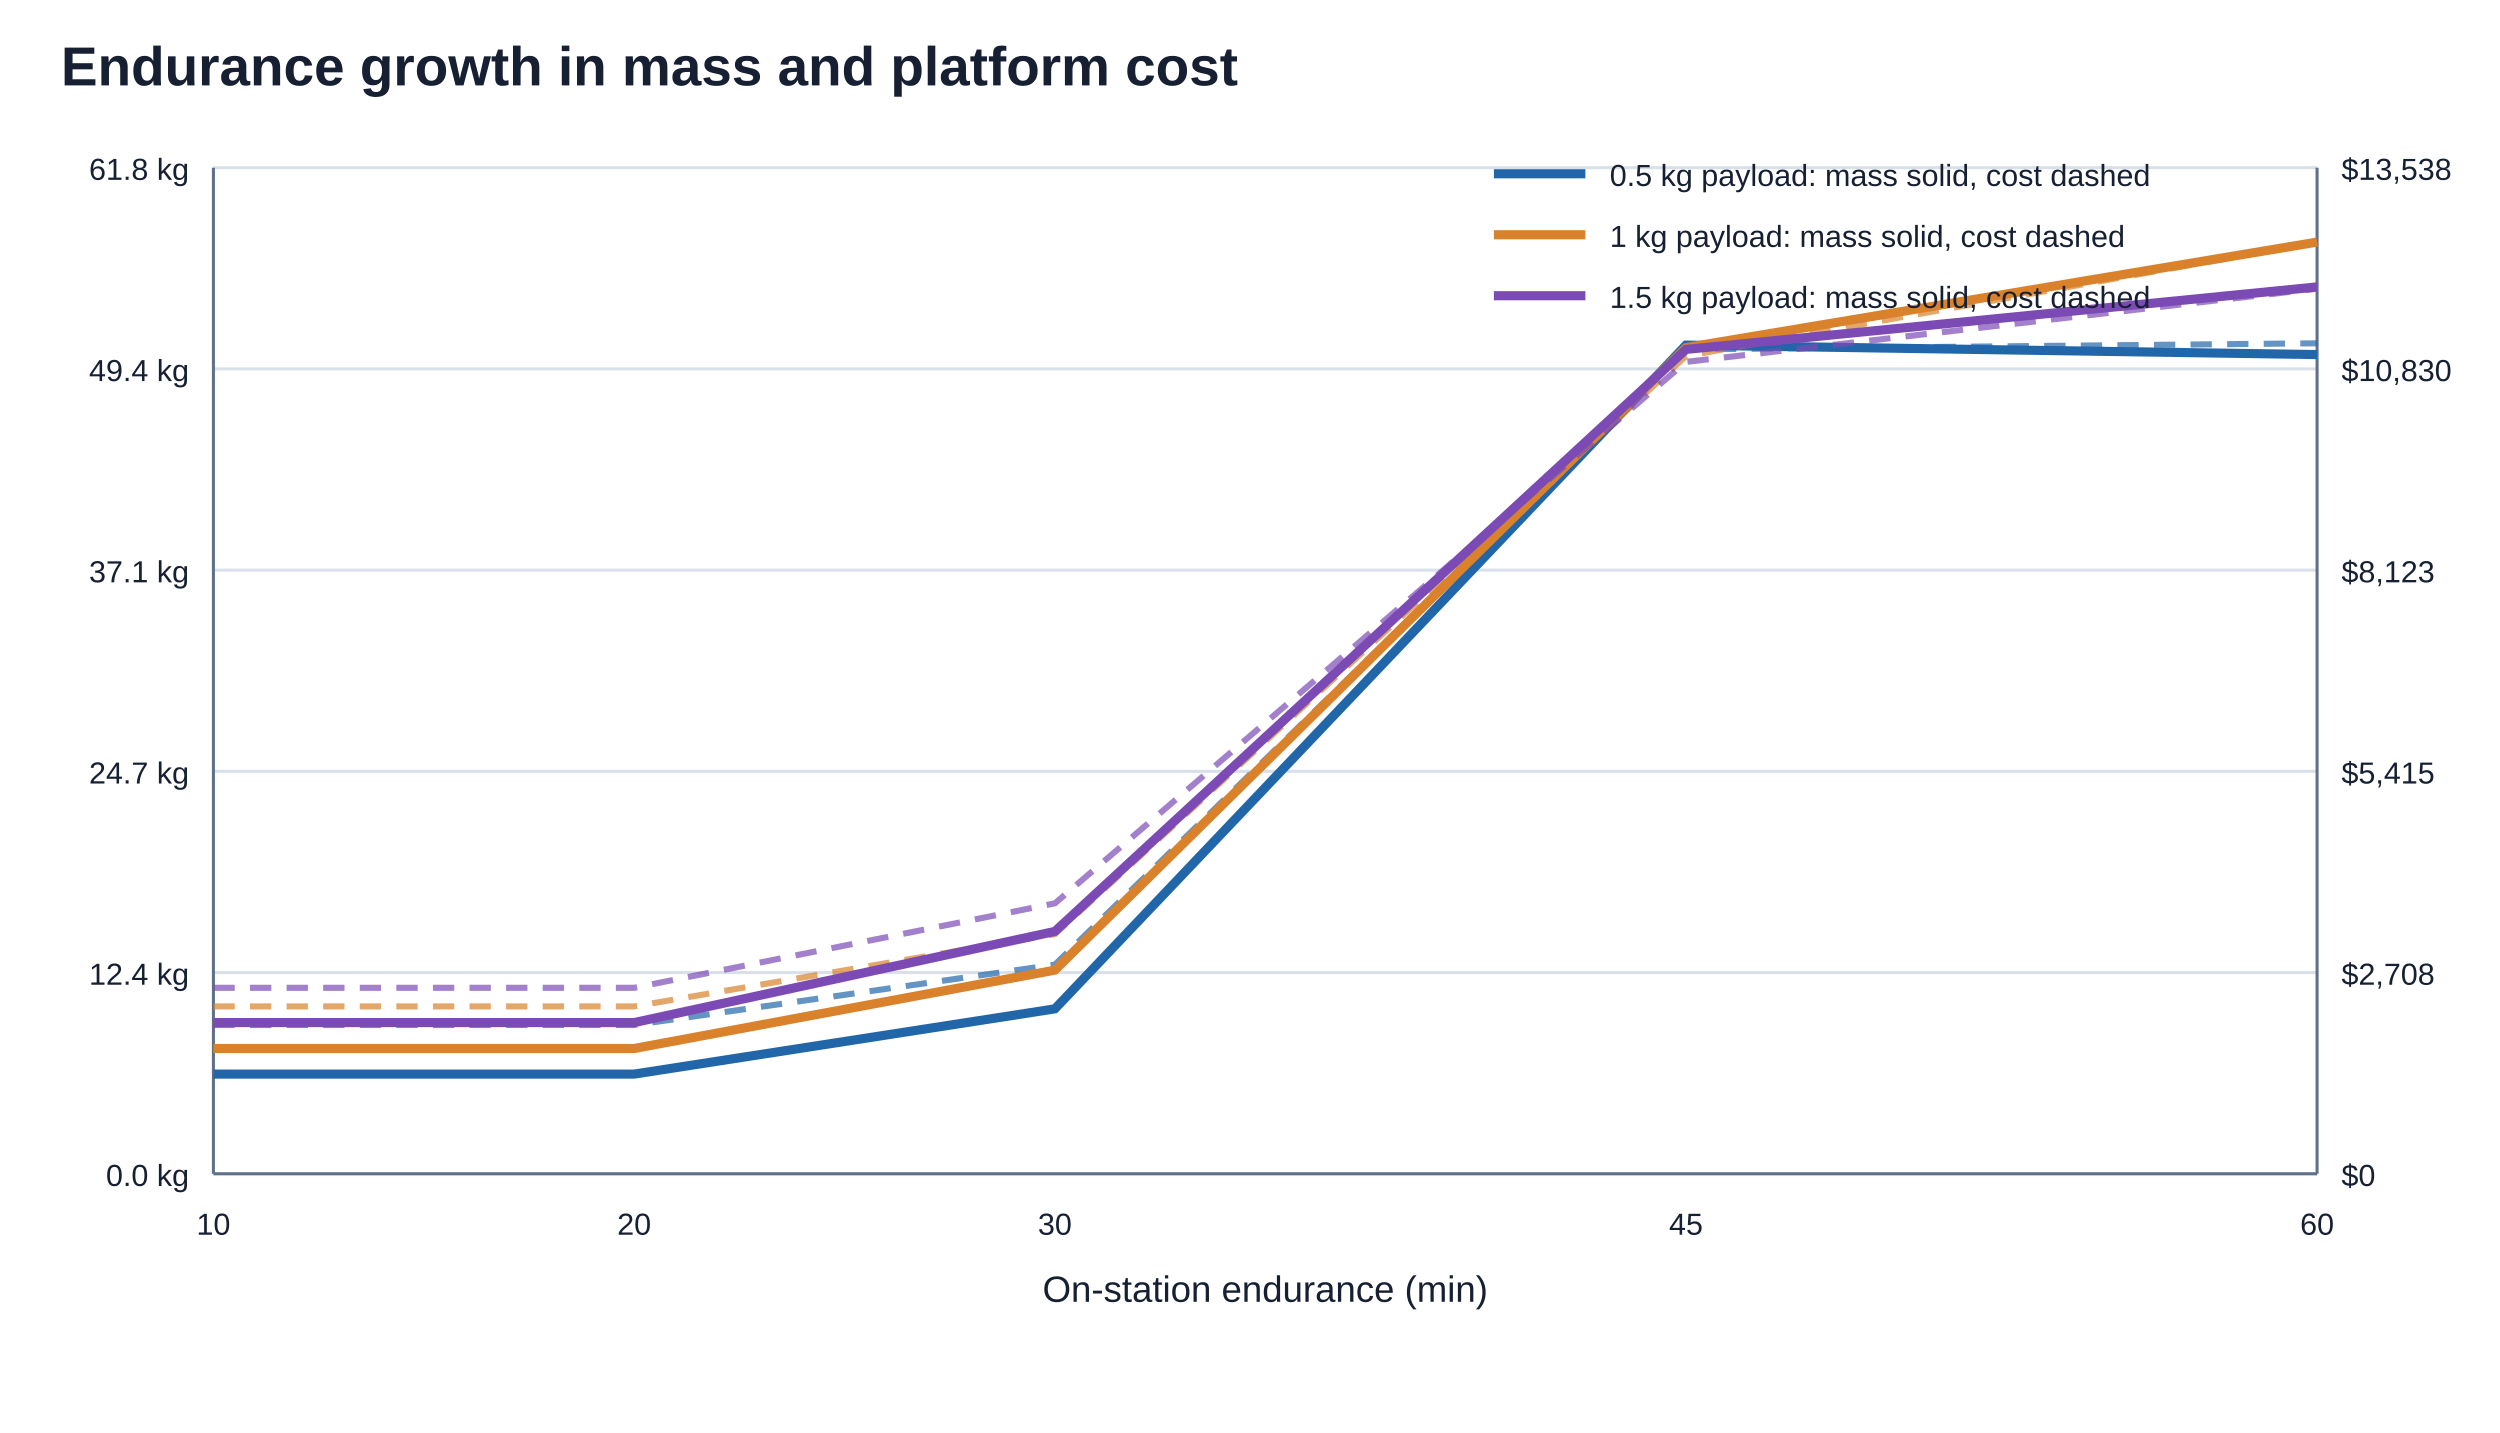
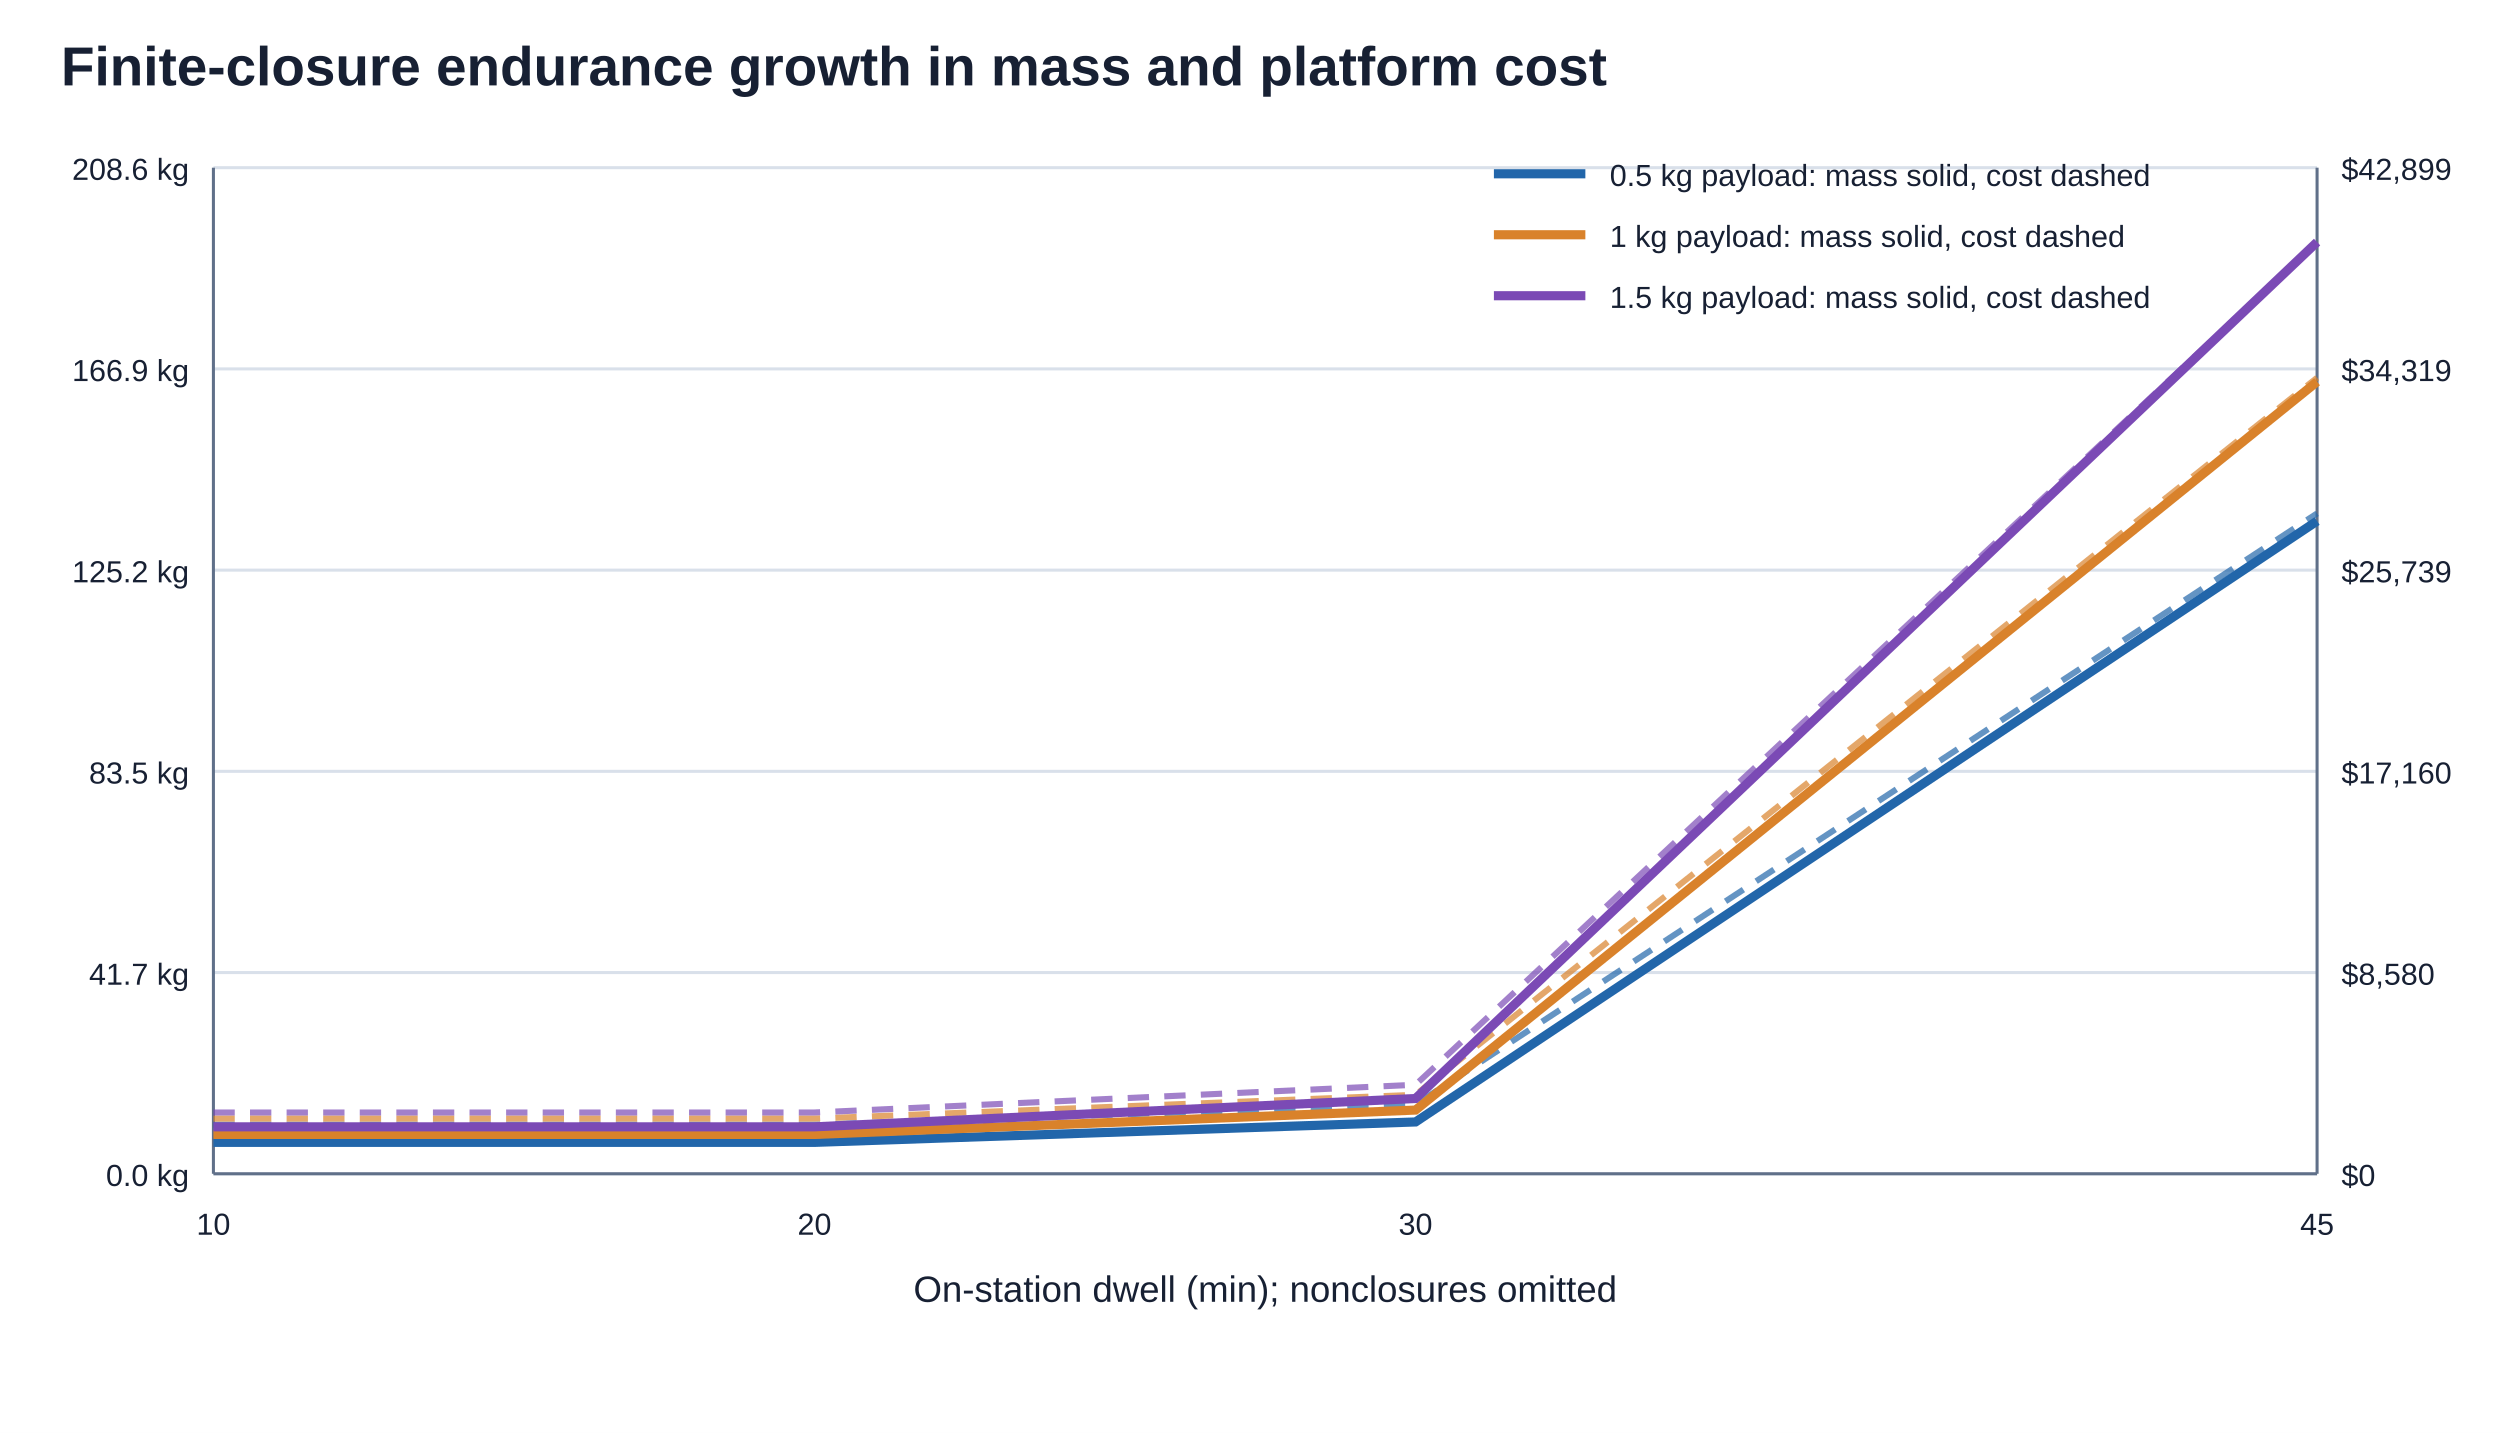
<svg xmlns="http://www.w3.org/2000/svg" width="820" height="470" viewBox="0 0 820 470" role="img" aria-labelledby="title desc">
  <style>text{font-family:Arial,sans-serif;fill:#172033}.axis{stroke:#607089;stroke-width:1}.grid{stroke:#d9e0ea;stroke-width:1}.label{font-size:12px}.small{font-size:10px}.title{font-size:18px;font-weight:700}</style>
  <rect width="820" height="470" fill="#ffffff" />
-   <text x="20" y="28" class="title">Endurance growth in mass and platform cost</text>
+   <text x="20" y="28" class="title">Finite-closure endurance growth in mass and platform cost</text>
  <line x1="70" y1="385.0" x2="760" y2="385.0" class="grid" />
  <text x="62" y="389.0" text-anchor="end" class="small">0.0 kg</text>
  <text x="768" y="389.0" class="small">$0</text>
  <line x1="70" y1="319.0" x2="760" y2="319.0" class="grid" />
-   <text x="62" y="323.0" text-anchor="end" class="small">12.4 kg</text>
-   <text x="768" y="323.0" class="small">$2,708</text>
+   <text x="62" y="323.0" text-anchor="end" class="small">41.7 kg</text>
+   <text x="768" y="323.0" class="small">$8,580</text>
  <line x1="70" y1="253.0" x2="760" y2="253.0" class="grid" />
-   <text x="62" y="257.0" text-anchor="end" class="small">24.7 kg</text>
-   <text x="768" y="257.0" class="small">$5,415</text>
+   <text x="62" y="257.0" text-anchor="end" class="small">83.5 kg</text>
+   <text x="768" y="257.0" class="small">$17,160</text>
  <line x1="70" y1="187.0" x2="760" y2="187.0" class="grid" />
-   <text x="62" y="191.0" text-anchor="end" class="small">37.1 kg</text>
-   <text x="768" y="191.0" class="small">$8,123</text>
+   <text x="62" y="191.0" text-anchor="end" class="small">125.2 kg</text>
+   <text x="768" y="191.0" class="small">$25,739</text>
  <line x1="70" y1="121.0" x2="760" y2="121.0" class="grid" />
-   <text x="62" y="125.0" text-anchor="end" class="small">49.4 kg</text>
-   <text x="768" y="125.0" class="small">$10,830</text>
+   <text x="62" y="125.0" text-anchor="end" class="small">166.9 kg</text>
+   <text x="768" y="125.0" class="small">$34,319</text>
  <line x1="70" y1="55.0" x2="760" y2="55.0" class="grid" />
-   <text x="62" y="59.0" text-anchor="end" class="small">61.8 kg</text>
-   <text x="768" y="59.0" class="small">$13,538</text>
+   <text x="62" y="59.0" text-anchor="end" class="small">208.6 kg</text>
+   <text x="768" y="59.0" class="small">$42,899</text>
  <line x1="70" y1="55" x2="70" y2="385" class="axis" />
  <line x1="760" y1="55" x2="760" y2="385" class="axis" />
  <line x1="70" y1="385" x2="760" y2="385" class="axis" />
  <text x="70.0" y="405" text-anchor="middle" class="small">10</text>
-   <text x="208.0" y="405" text-anchor="middle" class="small">20</text>
-   <text x="346.0" y="405" text-anchor="middle" class="small">30</text>
-   <text x="553.0" y="405" text-anchor="middle" class="small">45</text>
-   <text x="760.0" y="405" text-anchor="middle" class="small">60</text>
-   <text x="415.0" y="427" text-anchor="middle" class="label">On-station endurance (min)</text>
-   <polyline points="70.0,352.3 208.0,352.3 346.0,330.9 553.0,113.2 760.0,116.3" fill="none" stroke="#2266aa" stroke-width="3" />
-   <polyline points="70.0,336.2 208.0,336.2 346.0,316.4 553.0,114.6 760.0,112.6" fill="none" stroke="#2266aa" stroke-width="2" stroke-dasharray="7 5" opacity="0.7" />
+   <text x="267.143" y="405" text-anchor="middle" class="small">20</text>
+   <text x="464.286" y="405" text-anchor="middle" class="small">30</text>
+   <text x="760.0" y="405" text-anchor="middle" class="small">45</text>
+   <text x="415.0" y="427" text-anchor="middle" class="label">On-station dwell (min); nonclosures omitted</text>
+   <polyline points="70.0,374.7 267.1,374.7 464.3,368.0 760.0,170.9" fill="none" stroke="#2266aa" stroke-width="3" />
+   <polyline points="70.0,368.9 267.1,368.9 464.3,362.3 760.0,168.4" fill="none" stroke="#2266aa" stroke-width="2" stroke-dasharray="7 5" opacity="0.7" />
  <line x1="490" y1="57" x2="520" y2="57" stroke="#2266aa" stroke-width="3" />
  <text x="528" y="61" class="small">0.5 kg payload: mass solid, cost dashed</text>
-   <polyline points="70.0,343.9 208.0,343.9 346.0,318.2 553.0,114.0 760.0,79.4" fill="none" stroke="#d9822b" stroke-width="3" />
-   <polyline points="70.0,330.1 208.0,330.1 346.0,306.4 553.0,116.8 760.0,79.4" fill="none" stroke="#d9822b" stroke-width="2" stroke-dasharray="7 5" opacity="0.7" />
+   <polyline points="70.0,372.1 267.1,372.1 464.3,364.1 760.0,125.2" fill="none" stroke="#d9822b" stroke-width="3" />
+   <polyline points="70.0,366.9 267.1,366.9 464.3,359.1 760.0,123.9" fill="none" stroke="#d9822b" stroke-width="2" stroke-dasharray="7 5" opacity="0.7" />
  <line x1="490" y1="77" x2="520" y2="77" stroke="#d9822b" stroke-width="3" />
  <text x="528" y="81" class="small">1 kg payload: mass solid, cost dashed</text>
-   <polyline points="70.0,335.4 208.0,335.4 346.0,305.5 553.0,114.6 760.0,94.1" fill="none" stroke="#7b4ab5" stroke-width="3" />
-   <polyline points="70.0,324.0 208.0,324.0 346.0,296.3 553.0,118.7 760.0,94.7" fill="none" stroke="#7b4ab5" stroke-width="2" stroke-dasharray="7 5" opacity="0.7" />
+   <polyline points="70.0,369.6 267.1,369.6 464.3,360.3 760.0,79.4" fill="none" stroke="#7b4ab5" stroke-width="3" />
+   <polyline points="70.0,364.9 267.1,364.9 464.3,355.8 760.0,79.4" fill="none" stroke="#7b4ab5" stroke-width="2" stroke-dasharray="7 5" opacity="0.7" />
  <line x1="490" y1="97" x2="520" y2="97" stroke="#7b4ab5" stroke-width="3" />
  <text x="528" y="101" class="small">1.5 kg payload: mass solid, cost dashed</text>
</svg>
